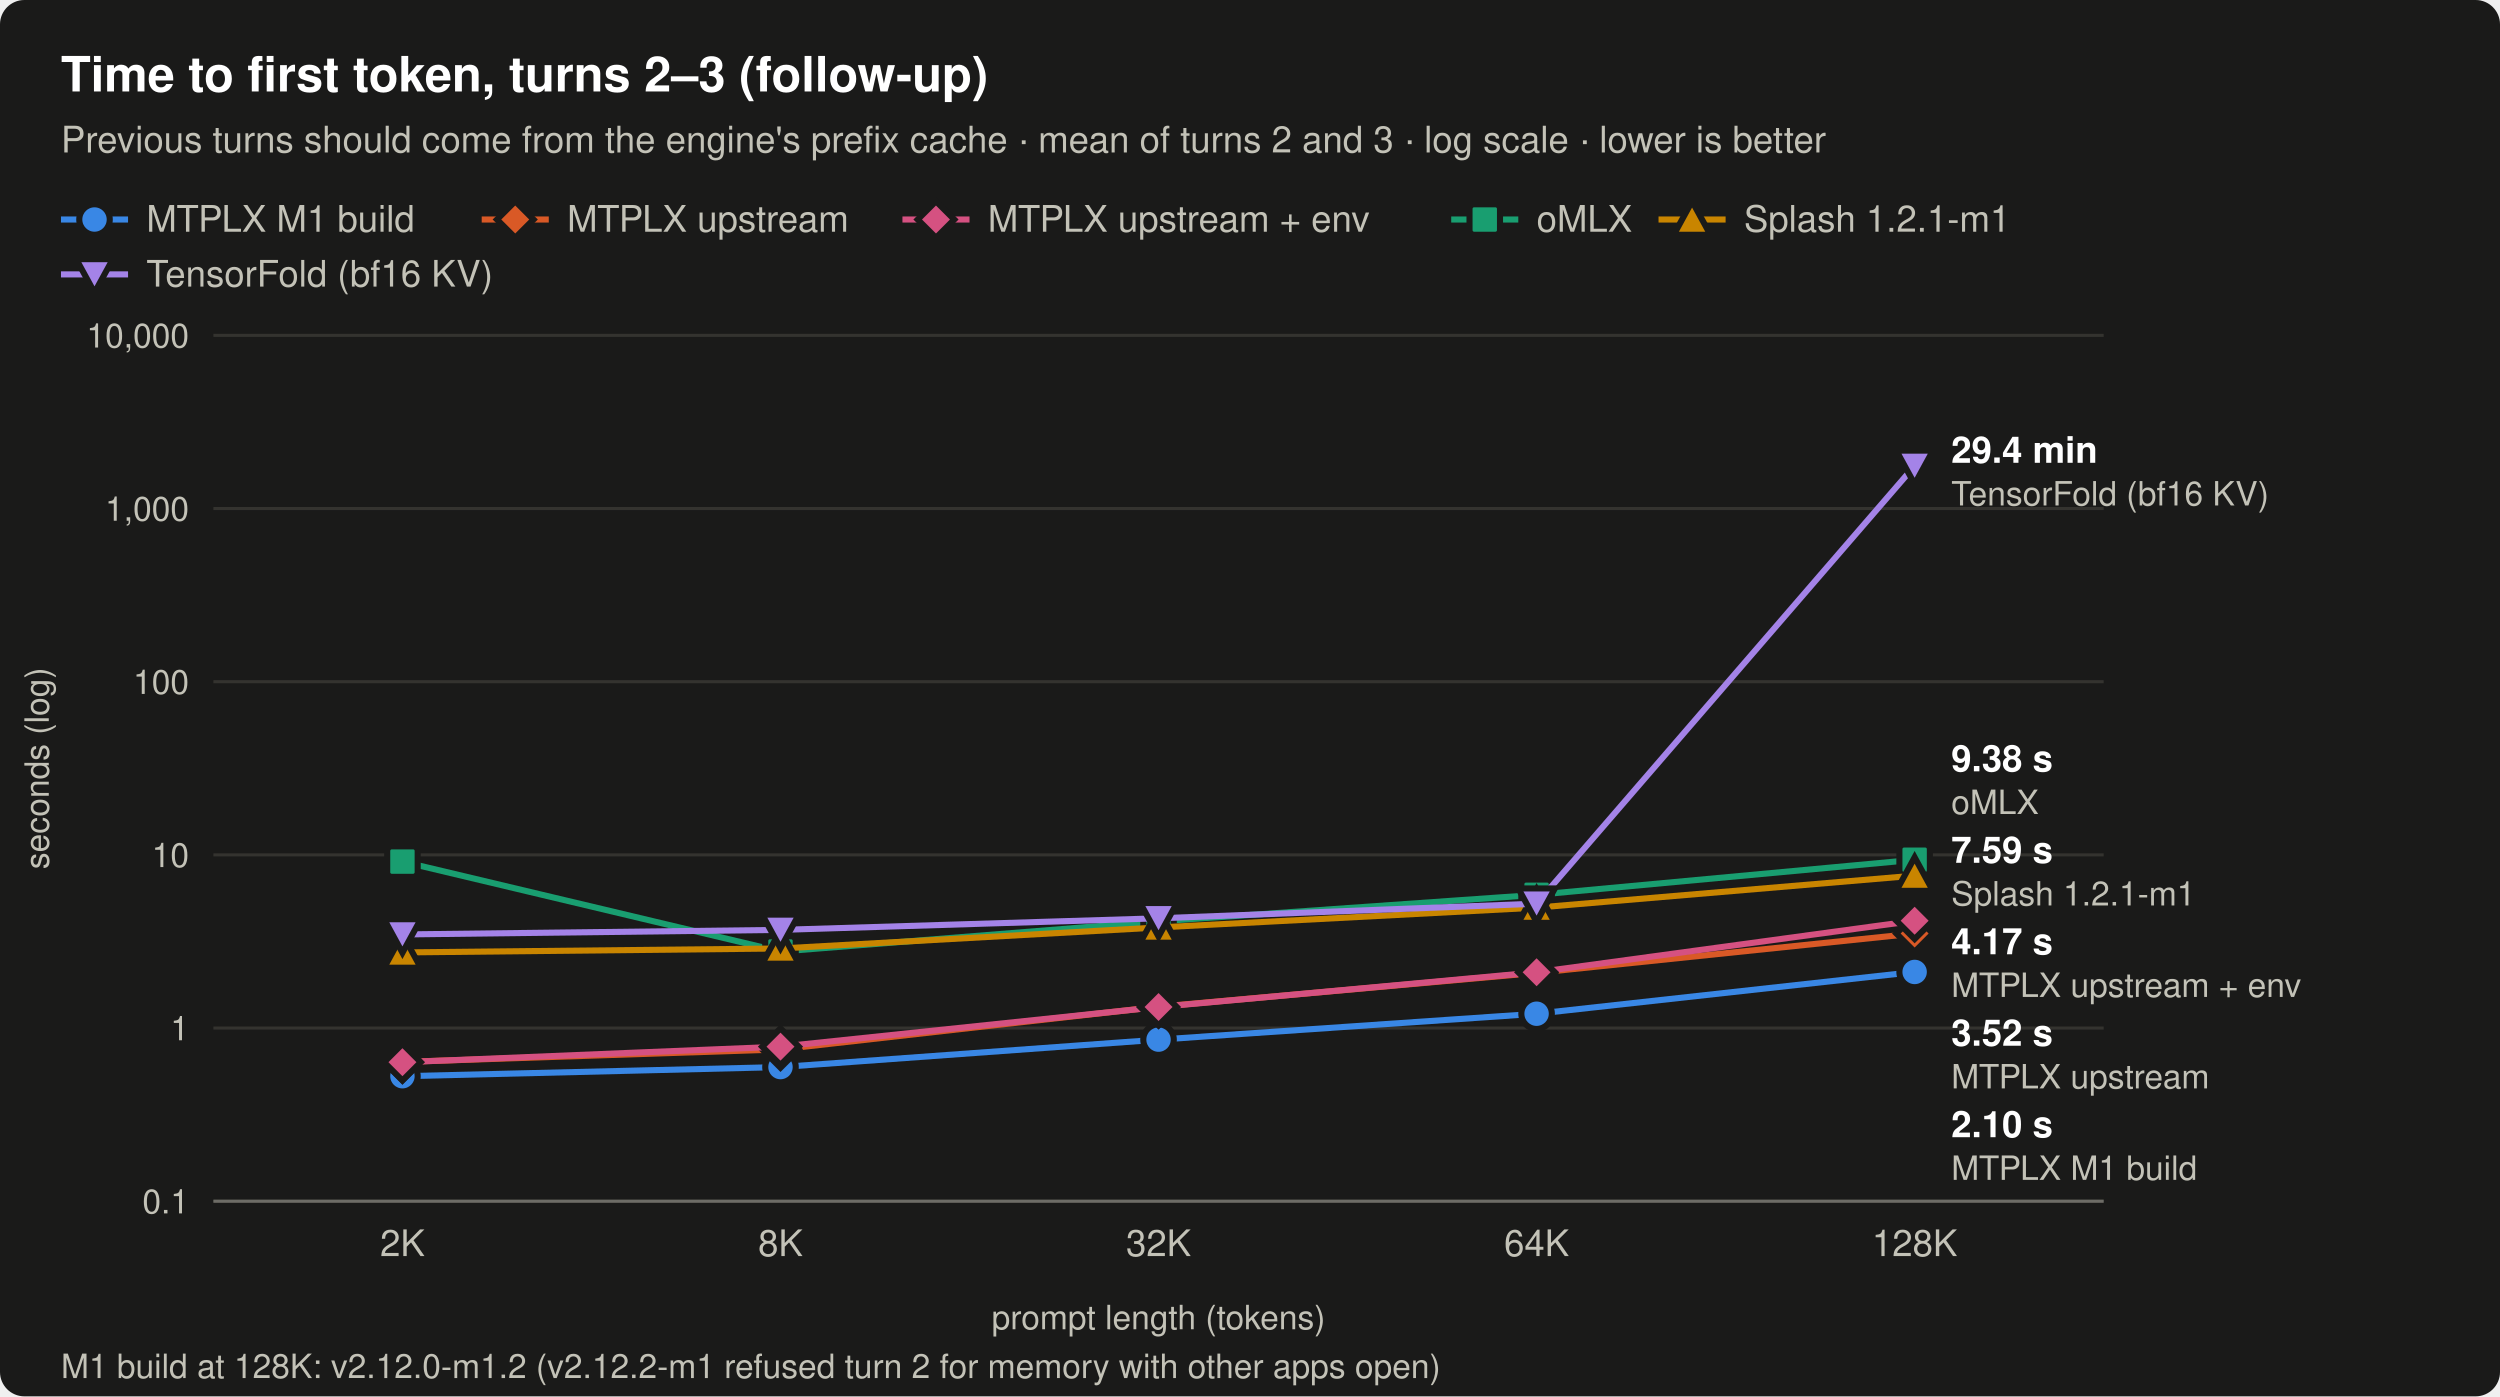
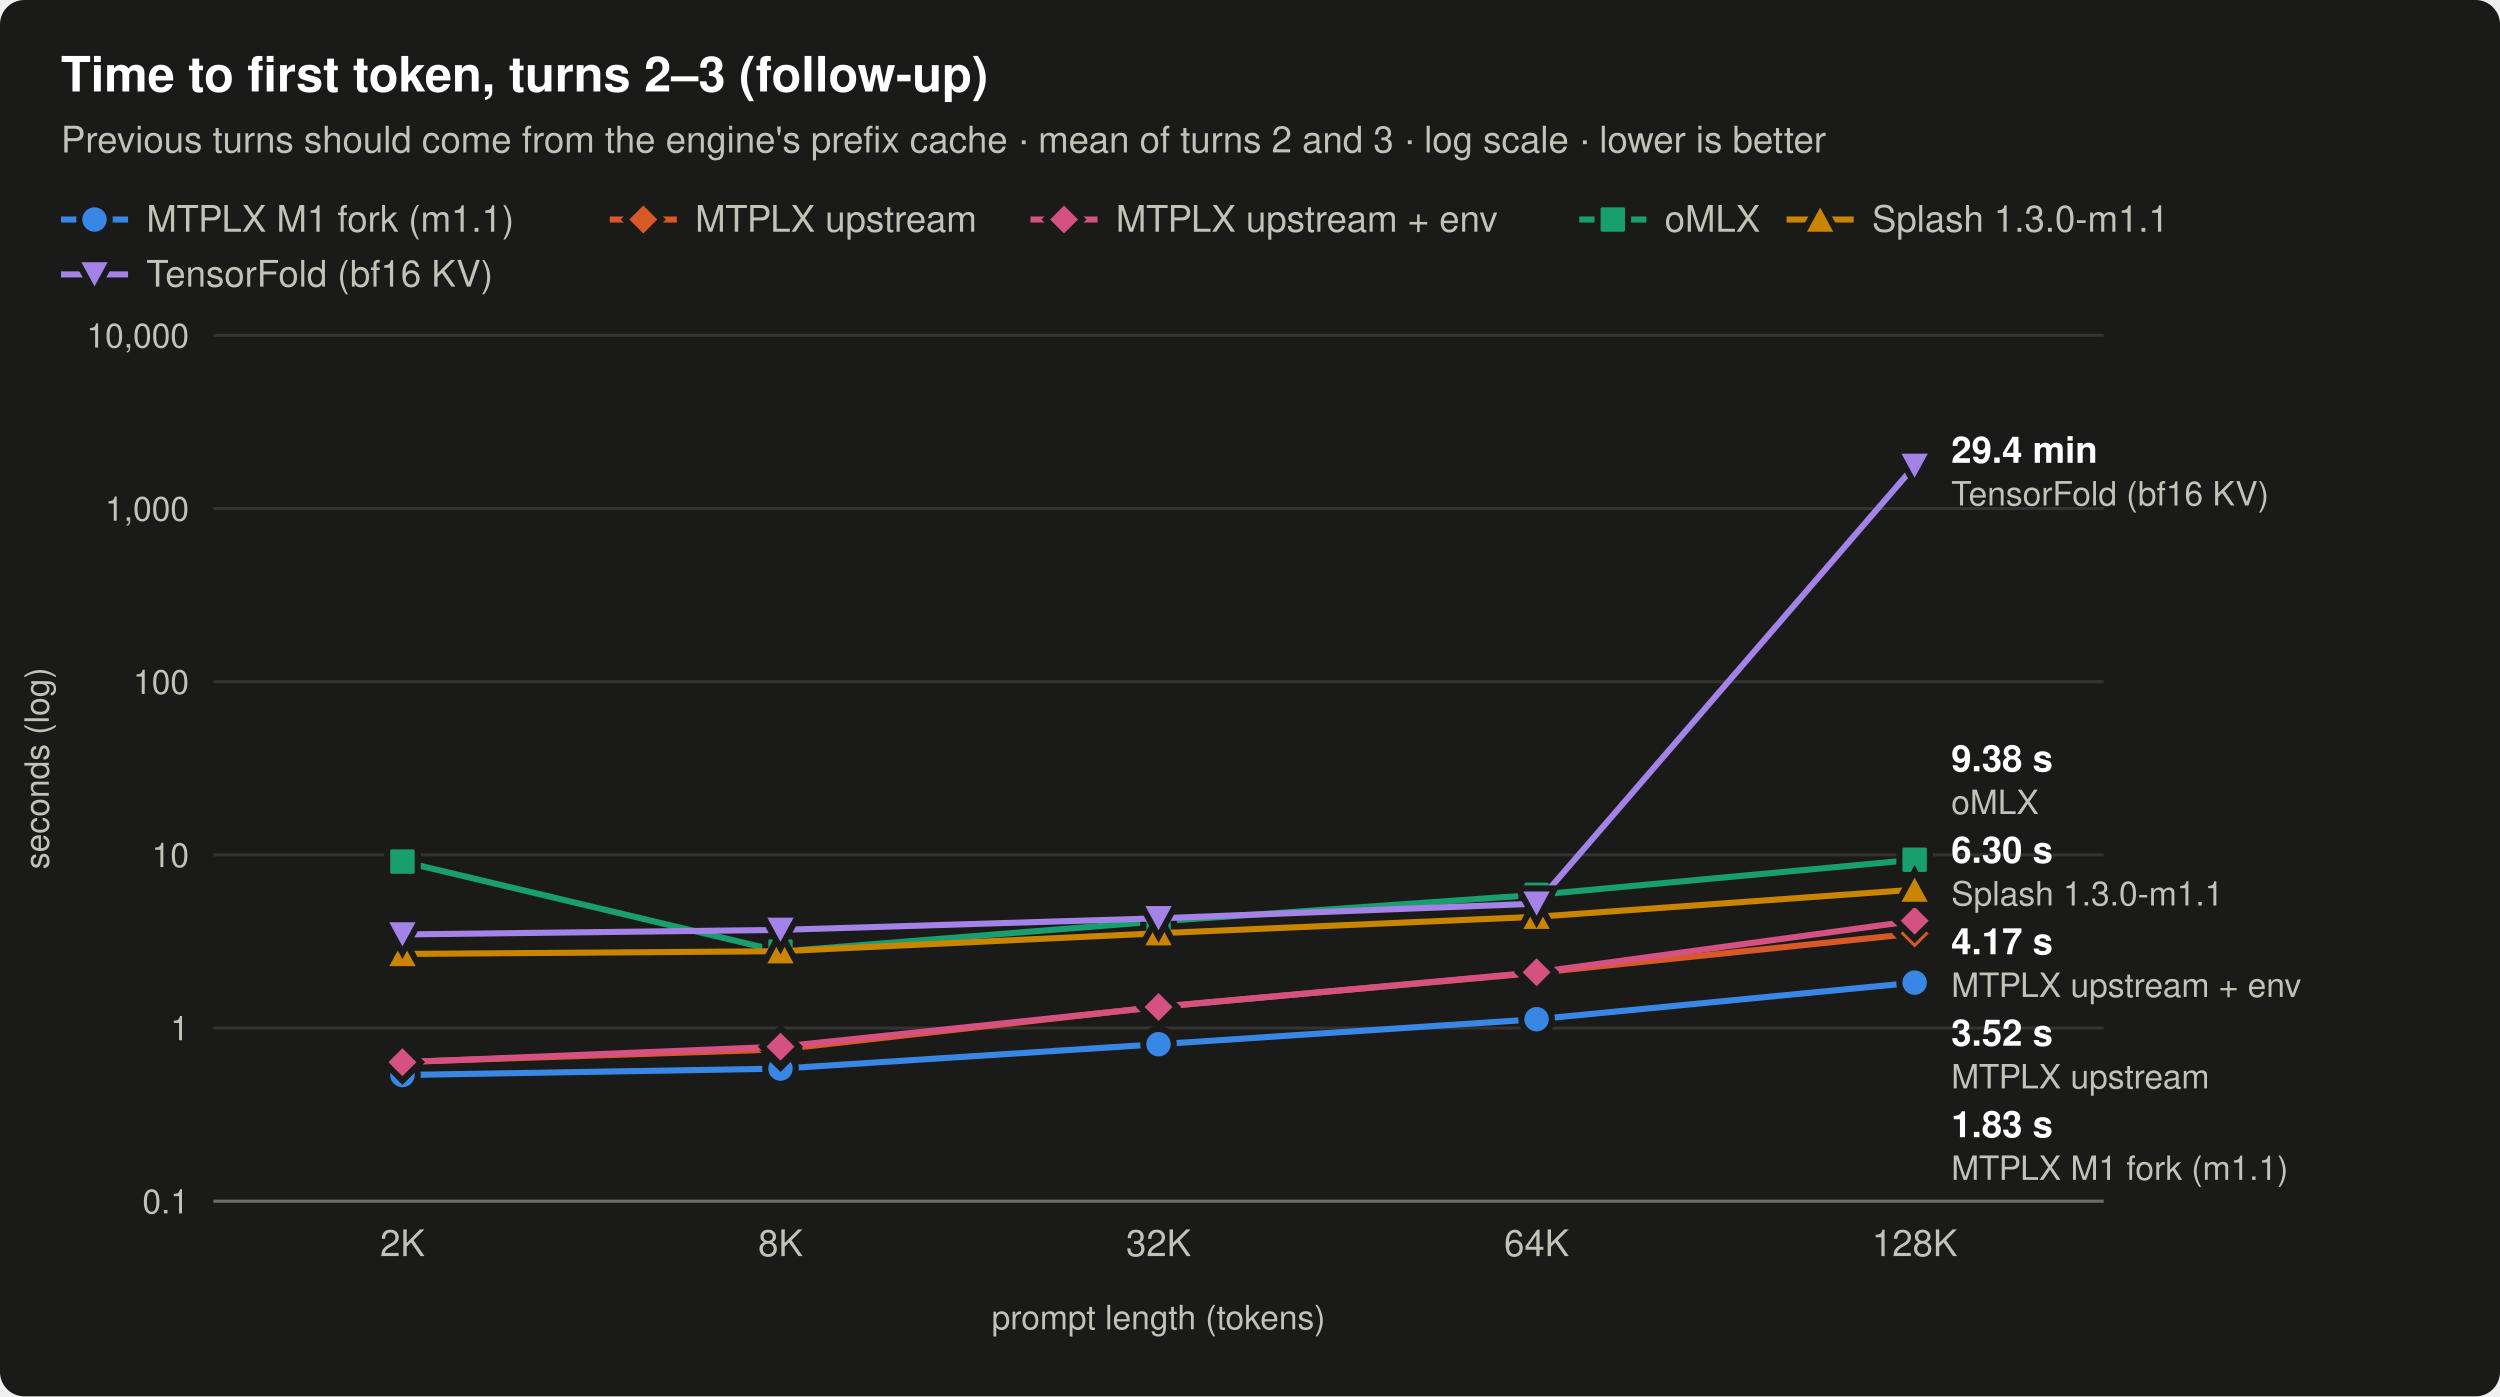
<svg xmlns="http://www.w3.org/2000/svg" viewBox="0 0 820 458" width="820" height="458" role="img" aria-label="Time to first token, turns 2–3 (follow-up)" font-family="-apple-system,BlinkMacSystemFont,Segoe UI,Helvetica,Arial,sans-serif">
  <rect width="820" height="458" rx="8" fill="#1a1a19" />
  <text x="20" y="30" fill="#ffffff" font-size="16" font-weight="600">Time to first token, turns 2–3 (follow-up)</text>
  <text x="20" y="50" fill="#c3c2b7" font-size="12">Previous turns should come from the engine's prefix cache · mean of turns 2 and 3 · log scale · lower is better</text>
  <line x1="20" x2="42" y1="72" y2="72" stroke="#3987e5" stroke-width="2" />
  <circle cx="31" cy="72" r="5" fill="#3987e5" stroke="#1a1a19" stroke-width="2" />
-   <text x="48" y="76" fill="#c3c2b7" font-size="12">MTPLX M1 build</text>
-   <line x1="158" x2="180" y1="72" y2="72" stroke="#d95926" stroke-width="2" />
-   <path d="M169 66L175 72L169 78L163 72Z" fill="#d95926" stroke="#1a1a19" stroke-width="2" />
-   <text x="186" y="76" fill="#c3c2b7" font-size="12">MTPLX upstream</text>
-   <line x1="296" x2="318" y1="72" y2="72" stroke="#d55181" stroke-width="2" />
-   <path d="M307 66L313 72L307 78L301 72Z" fill="#d55181" stroke="#1a1a19" stroke-width="2" />
-   <text x="324" y="76" fill="#c3c2b7" font-size="12">MTPLX upstream + env</text>
-   <line x1="476" x2="498" y1="72" y2="72" stroke="#199e70" stroke-width="2" />
-   <rect x="482" y="67" width="10" height="10" rx="1.5" fill="#199e70" stroke="#1a1a19" stroke-width="2" />
-   <text x="504" y="76" fill="#c3c2b7" font-size="12">oMLX</text>
-   <line x1="544" x2="566" y1="72" y2="72" stroke="#c98500" stroke-width="2" />
-   <path d="M555 66L561 77L549 77Z" fill="#c98500" stroke="#1a1a19" stroke-width="2" />
-   <text x="572" y="76" fill="#c3c2b7" font-size="12">Splash 1.2.1-m1</text>
+   <text x="48" y="76" fill="#c3c2b7" font-size="12">MTPLX M1 fork (m1.1)</text>
+   <line x1="200" x2="222" y1="72" y2="72" stroke="#d95926" stroke-width="2" />
+   <path d="M211 66L217 72L211 78L205 72Z" fill="#d95926" stroke="#1a1a19" stroke-width="2" />
+   <text x="228" y="76" fill="#c3c2b7" font-size="12">MTPLX upstream</text>
+   <line x1="338" x2="360" y1="72" y2="72" stroke="#d55181" stroke-width="2" />
+   <path d="M349 66L355 72L349 78L343 72Z" fill="#d55181" stroke="#1a1a19" stroke-width="2" />
+   <text x="366" y="76" fill="#c3c2b7" font-size="12">MTPLX upstream + env</text>
+   <line x1="518" x2="540" y1="72" y2="72" stroke="#199e70" stroke-width="2" />
+   <rect x="524" y="67" width="10" height="10" rx="1.5" fill="#199e70" stroke="#1a1a19" stroke-width="2" />
+   <text x="546" y="76" fill="#c3c2b7" font-size="12">oMLX</text>
+   <line x1="586" x2="608" y1="72" y2="72" stroke="#c98500" stroke-width="2" />
+   <path d="M597 66L603 77L591 77Z" fill="#c98500" stroke="#1a1a19" stroke-width="2" />
+   <text x="614" y="76" fill="#c3c2b7" font-size="12">Splash 1.3.0-m1.1</text>
  <line x1="20" x2="42" y1="90" y2="90" stroke="#a483e8" stroke-width="2" />
  <path d="M31 96L37 85L25 85Z" fill="#a483e8" stroke="#1a1a19" stroke-width="2" />
  <text x="48" y="94" fill="#c3c2b7" font-size="12">TensorFold (bf16 KV)</text>
  <line x1="70" x2="690" y1="394.0" y2="394.0" stroke="#34332f" />
  <text x="62" y="398.0" fill="#c3c2b7" font-size="11" text-anchor="end">0.1</text>
  <line x1="70" x2="690" y1="337.2" y2="337.2" stroke="#34332f" />
  <text x="62" y="341.2" fill="#c3c2b7" font-size="11" text-anchor="end">1</text>
  <line x1="70" x2="690" y1="280.4" y2="280.4" stroke="#34332f" />
  <text x="62" y="284.4" fill="#c3c2b7" font-size="11" text-anchor="end">10</text>
  <line x1="70" x2="690" y1="223.6" y2="223.6" stroke="#34332f" />
  <text x="62" y="227.6" fill="#c3c2b7" font-size="11" text-anchor="end">100</text>
  <line x1="70" x2="690" y1="166.8" y2="166.8" stroke="#34332f" />
  <text x="62" y="170.8" fill="#c3c2b7" font-size="11" text-anchor="end">1,000</text>
  <line x1="70" x2="690" y1="110.0" y2="110.0" stroke="#34332f" />
  <text x="62" y="114.0" fill="#c3c2b7" font-size="11" text-anchor="end">10,000</text>
  <line x1="70" x2="690" y1="394" y2="394" stroke="#6d6c66" />
  <text x="132.0" y="412" fill="#c3c2b7" font-size="12" text-anchor="middle">2K</text>
  <text x="256.0" y="412" fill="#c3c2b7" font-size="12" text-anchor="middle">8K</text>
  <text x="380.0" y="412" fill="#c3c2b7" font-size="12" text-anchor="middle">32K</text>
  <text x="504.0" y="412" fill="#c3c2b7" font-size="12" text-anchor="middle">64K</text>
  <text x="628.0" y="412" fill="#c3c2b7" font-size="12" text-anchor="middle">128K</text>
  <text x="380.0" y="436" fill="#c3c2b7" font-size="11" text-anchor="middle">prompt length (tokens)</text>
  <text x="16" y="252.0" fill="#c3c2b7" font-size="11" text-anchor="middle" transform="rotate(-90 16 252.0)">seconds (log)</text>
-   <polyline points="132.0,353.0 256.0,350.0 380.0,341.0 504.0,332.5 628.0,318.8" fill="none" stroke="#3987e5" stroke-width="2" stroke-linejoin="round" />
-   <circle cx="132.0" cy="353.0" r="5" fill="#3987e5" stroke="#1a1a19" stroke-width="2" />
-   <circle cx="256.0" cy="350.0" r="5" fill="#3987e5" stroke="#1a1a19" stroke-width="2" />
-   <circle cx="380.0" cy="341.0" r="5" fill="#3987e5" stroke="#1a1a19" stroke-width="2" />
-   <circle cx="504.0" cy="332.5" r="5" fill="#3987e5" stroke="#1a1a19" stroke-width="2" />
-   <circle cx="628.0" cy="318.8" r="5" fill="#3987e5" stroke="#1a1a19" stroke-width="2" />
+   <polyline points="132.0,352.6 256.0,350.5 380.0,342.5 504.0,334.3 628.0,322.3" fill="none" stroke="#3987e5" stroke-width="2" stroke-linejoin="round" />
+   <circle cx="132.0" cy="352.6" r="5" fill="#3987e5" stroke="#1a1a19" stroke-width="2" />
+   <circle cx="256.0" cy="350.5" r="5" fill="#3987e5" stroke="#1a1a19" stroke-width="2" />
+   <circle cx="380.0" cy="342.5" r="5" fill="#3987e5" stroke="#1a1a19" stroke-width="2" />
+   <circle cx="504.0" cy="334.3" r="5" fill="#3987e5" stroke="#1a1a19" stroke-width="2" />
+   <circle cx="628.0" cy="322.3" r="5" fill="#3987e5" stroke="#1a1a19" stroke-width="2" />
  <polyline points="132.0,348.3 256.0,344.2 380.0,330.2 504.0,319.1 628.0,306.2" fill="none" stroke="#d95926" stroke-width="2" stroke-linejoin="round" />
  <path d="M132.0 342.3L138.0 348.3L132.0 354.3L126.0 348.3Z" fill="#d95926" stroke="#1a1a19" stroke-width="2" />
  <path d="M256.0 338.2L262.0 344.2L256.0 350.2L250.0 344.2Z" fill="#d95926" stroke="#1a1a19" stroke-width="2" />
  <path d="M380.0 324.2L386.0 330.2L380.0 336.2L374.0 330.2Z" fill="#d95926" stroke="#1a1a19" stroke-width="2" />
  <path d="M504.0 313.1L510.0 319.1L504.0 325.1L498.0 319.1Z" fill="#d95926" stroke="#1a1a19" stroke-width="2" />
  <path d="M628.0 300.2L634.0 306.2L628.0 312.2L622.0 306.2Z" fill="#d95926" stroke="#1a1a19" stroke-width="2" />
  <polyline points="132.0,348.4 256.0,343.3 380.0,330.3 504.0,318.9 628.0,302.0" fill="none" stroke="#d55181" stroke-width="2" stroke-linejoin="round" />
  <path d="M132.0 342.4L138.0 348.4L132.0 354.4L126.0 348.4Z" fill="#d55181" stroke="#1a1a19" stroke-width="2" />
  <path d="M256.0 337.3L262.0 343.3L256.0 349.3L250.0 343.3Z" fill="#d55181" stroke="#1a1a19" stroke-width="2" />
  <path d="M380.0 324.3L386.0 330.3L380.0 336.3L374.0 330.3Z" fill="#d55181" stroke="#1a1a19" stroke-width="2" />
  <path d="M504.0 312.9L510.0 318.9L504.0 324.9L498.0 318.9Z" fill="#d55181" stroke="#1a1a19" stroke-width="2" />
  <path d="M628.0 296.0L634.0 302.0L628.0 308.0L622.0 302.0Z" fill="#d55181" stroke="#1a1a19" stroke-width="2" />
  <polyline points="132.0,282.6 256.0,312.1 380.0,302.2 504.0,293.5 628.0,282.0" fill="none" stroke="#199e70" stroke-width="2" stroke-linejoin="round" />
  <rect x="127.0" y="277.6" width="10" height="10" rx="1.5" fill="#199e70" stroke="#1a1a19" stroke-width="2" />
  <rect x="251.0" y="307.1" width="10" height="10" rx="1.5" fill="#199e70" stroke="#1a1a19" stroke-width="2" />
  <rect x="375.0" y="297.2" width="10" height="10" rx="1.5" fill="#199e70" stroke="#1a1a19" stroke-width="2" />
  <rect x="499.0" y="288.5" width="10" height="10" rx="1.5" fill="#199e70" stroke="#1a1a19" stroke-width="2" />
  <rect x="623.0" y="277.0" width="10" height="10" rx="1.5" fill="#199e70" stroke="#1a1a19" stroke-width="2" />
-   <polyline points="132.0,312.4 256.0,311.1 380.0,304.2 504.0,297.7 628.0,287.2" fill="none" stroke="#c98500" stroke-width="2" stroke-linejoin="round" />
-   <path d="M132.0 306.4L138.0 317.4L126.0 317.4Z" fill="#c98500" stroke="#1a1a19" stroke-width="2" />
-   <path d="M256.0 305.1L262.0 316.1L250.0 316.1Z" fill="#c98500" stroke="#1a1a19" stroke-width="2" />
-   <path d="M380.0 298.2L386.0 309.2L374.0 309.2Z" fill="#c98500" stroke="#1a1a19" stroke-width="2" />
-   <path d="M504.0 291.7L510.0 302.7L498.0 302.7Z" fill="#c98500" stroke="#1a1a19" stroke-width="2" />
-   <path d="M628.0 281.2L634.0 292.2L622.0 292.2Z" fill="#c98500" stroke="#1a1a19" stroke-width="2" />
+   <polyline points="132.0,312.9 256.0,312.0 380.0,306.1 504.0,300.7 628.0,291.8" fill="none" stroke="#c98500" stroke-width="2" stroke-linejoin="round" />
+   <path d="M132.0 306.9L138.0 317.9L126.0 317.9Z" fill="#c98500" stroke="#1a1a19" stroke-width="2" />
+   <path d="M256.0 306.0L262.0 317.0L250.0 317.0Z" fill="#c98500" stroke="#1a1a19" stroke-width="2" />
+   <path d="M380.0 300.1L386.0 311.1L374.0 311.1Z" fill="#c98500" stroke="#1a1a19" stroke-width="2" />
+   <path d="M504.0 294.7L510.0 305.7L498.0 305.7Z" fill="#c98500" stroke="#1a1a19" stroke-width="2" />
+   <path d="M628.0 285.8L634.0 296.8L622.0 296.8Z" fill="#c98500" stroke="#1a1a19" stroke-width="2" />
  <polyline points="132.0,306.5 256.0,305.0 380.0,301.2 504.0,296.4 628.0,152.8" fill="none" stroke="#a483e8" stroke-width="2" stroke-linejoin="round" />
  <path d="M132.0 312.5L138.0 301.5L126.0 301.5Z" fill="#a483e8" stroke="#1a1a19" stroke-width="2" />
  <path d="M256.0 311.0L262.0 300.0L250.0 300.0Z" fill="#a483e8" stroke="#1a1a19" stroke-width="2" />
  <path d="M380.0 307.2L386.0 296.2L374.0 296.2Z" fill="#a483e8" stroke="#1a1a19" stroke-width="2" />
  <path d="M504.0 302.4L510.0 291.4L498.0 291.4Z" fill="#a483e8" stroke="#1a1a19" stroke-width="2" />
  <path d="M628.0 158.8L634.0 147.8L622.0 147.8Z" fill="#a483e8" stroke="#1a1a19" stroke-width="2" />
  <text x="640.0" y="151.8" fill="#ffffff" font-size="12" font-weight="600">29.4 min</text>
  <text x="640.0" y="165.8" fill="#c3c2b7" font-size="11">TensorFold (bf16 KV)</text>
  <text x="640.0" y="253.0" fill="#ffffff" font-size="12" font-weight="600">9.38 s</text>
  <text x="640.0" y="267.0" fill="#c3c2b7" font-size="11">oMLX</text>
-   <text x="640.0" y="283.0" fill="#ffffff" font-size="12" font-weight="600">7.59 s</text>
-   <text x="640.0" y="297.0" fill="#c3c2b7" font-size="11">Splash 1.2.1-m1</text>
+   <text x="640.0" y="283.0" fill="#ffffff" font-size="12" font-weight="600">6.30 s</text>
+   <text x="640.0" y="297.0" fill="#c3c2b7" font-size="11">Splash 1.3.0-m1.1</text>
  <text x="640.0" y="313.0" fill="#ffffff" font-size="12" font-weight="600">4.17 s</text>
  <text x="640.0" y="327.0" fill="#c3c2b7" font-size="11">MTPLX upstream + env</text>
  <text x="640.0" y="343.0" fill="#ffffff" font-size="12" font-weight="600">3.52 s</text>
  <text x="640.0" y="357.0" fill="#c3c2b7" font-size="11">MTPLX upstream</text>
-   <text x="640.0" y="373.0" fill="#ffffff" font-size="12" font-weight="600">2.10 s</text>
-   <text x="640.0" y="387.0" fill="#c3c2b7" font-size="11">MTPLX M1 build</text>
-   <text x="20" y="452" fill="#c3c2b7" font-size="11">M1 build at 128K: v2.12.0-m1.2 (v2.12.2-m1 refused turn 2 for memory with other apps open)</text>
+   <text x="640.0" y="373.0" fill="#ffffff" font-size="12" font-weight="600">1.83 s</text>
+   <text x="640.0" y="387.0" fill="#c3c2b7" font-size="11">MTPLX M1 fork (m1.1)</text>
</svg>
